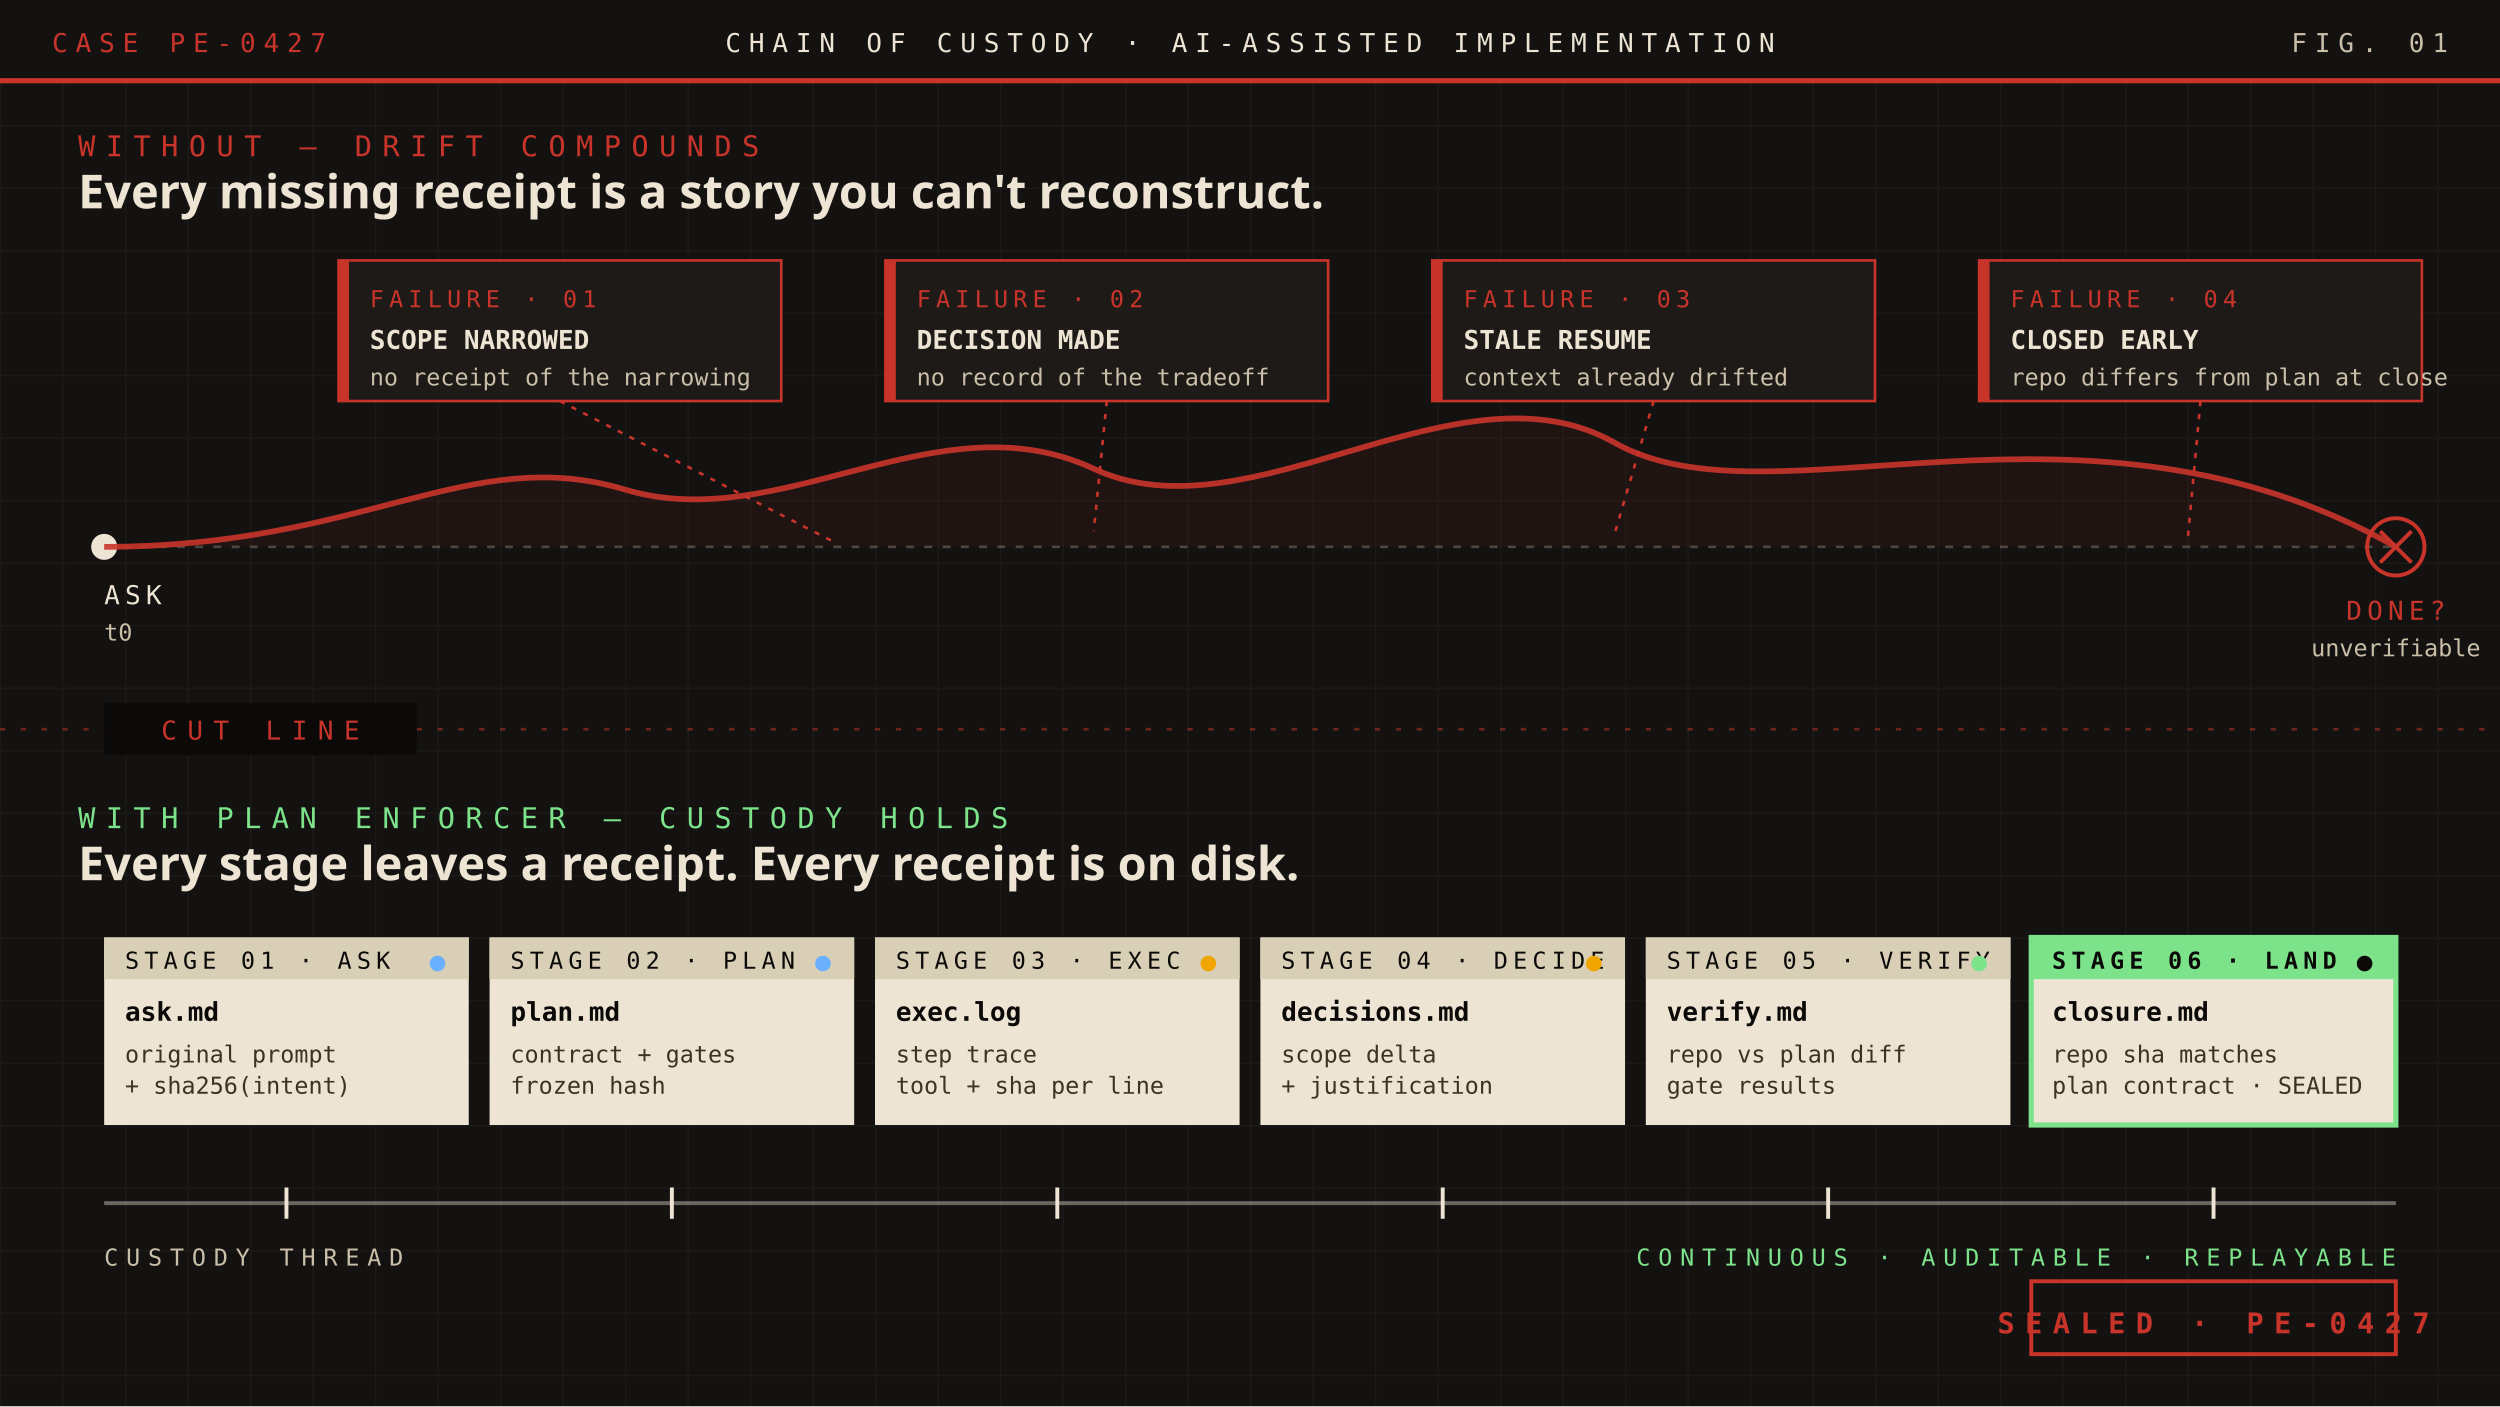
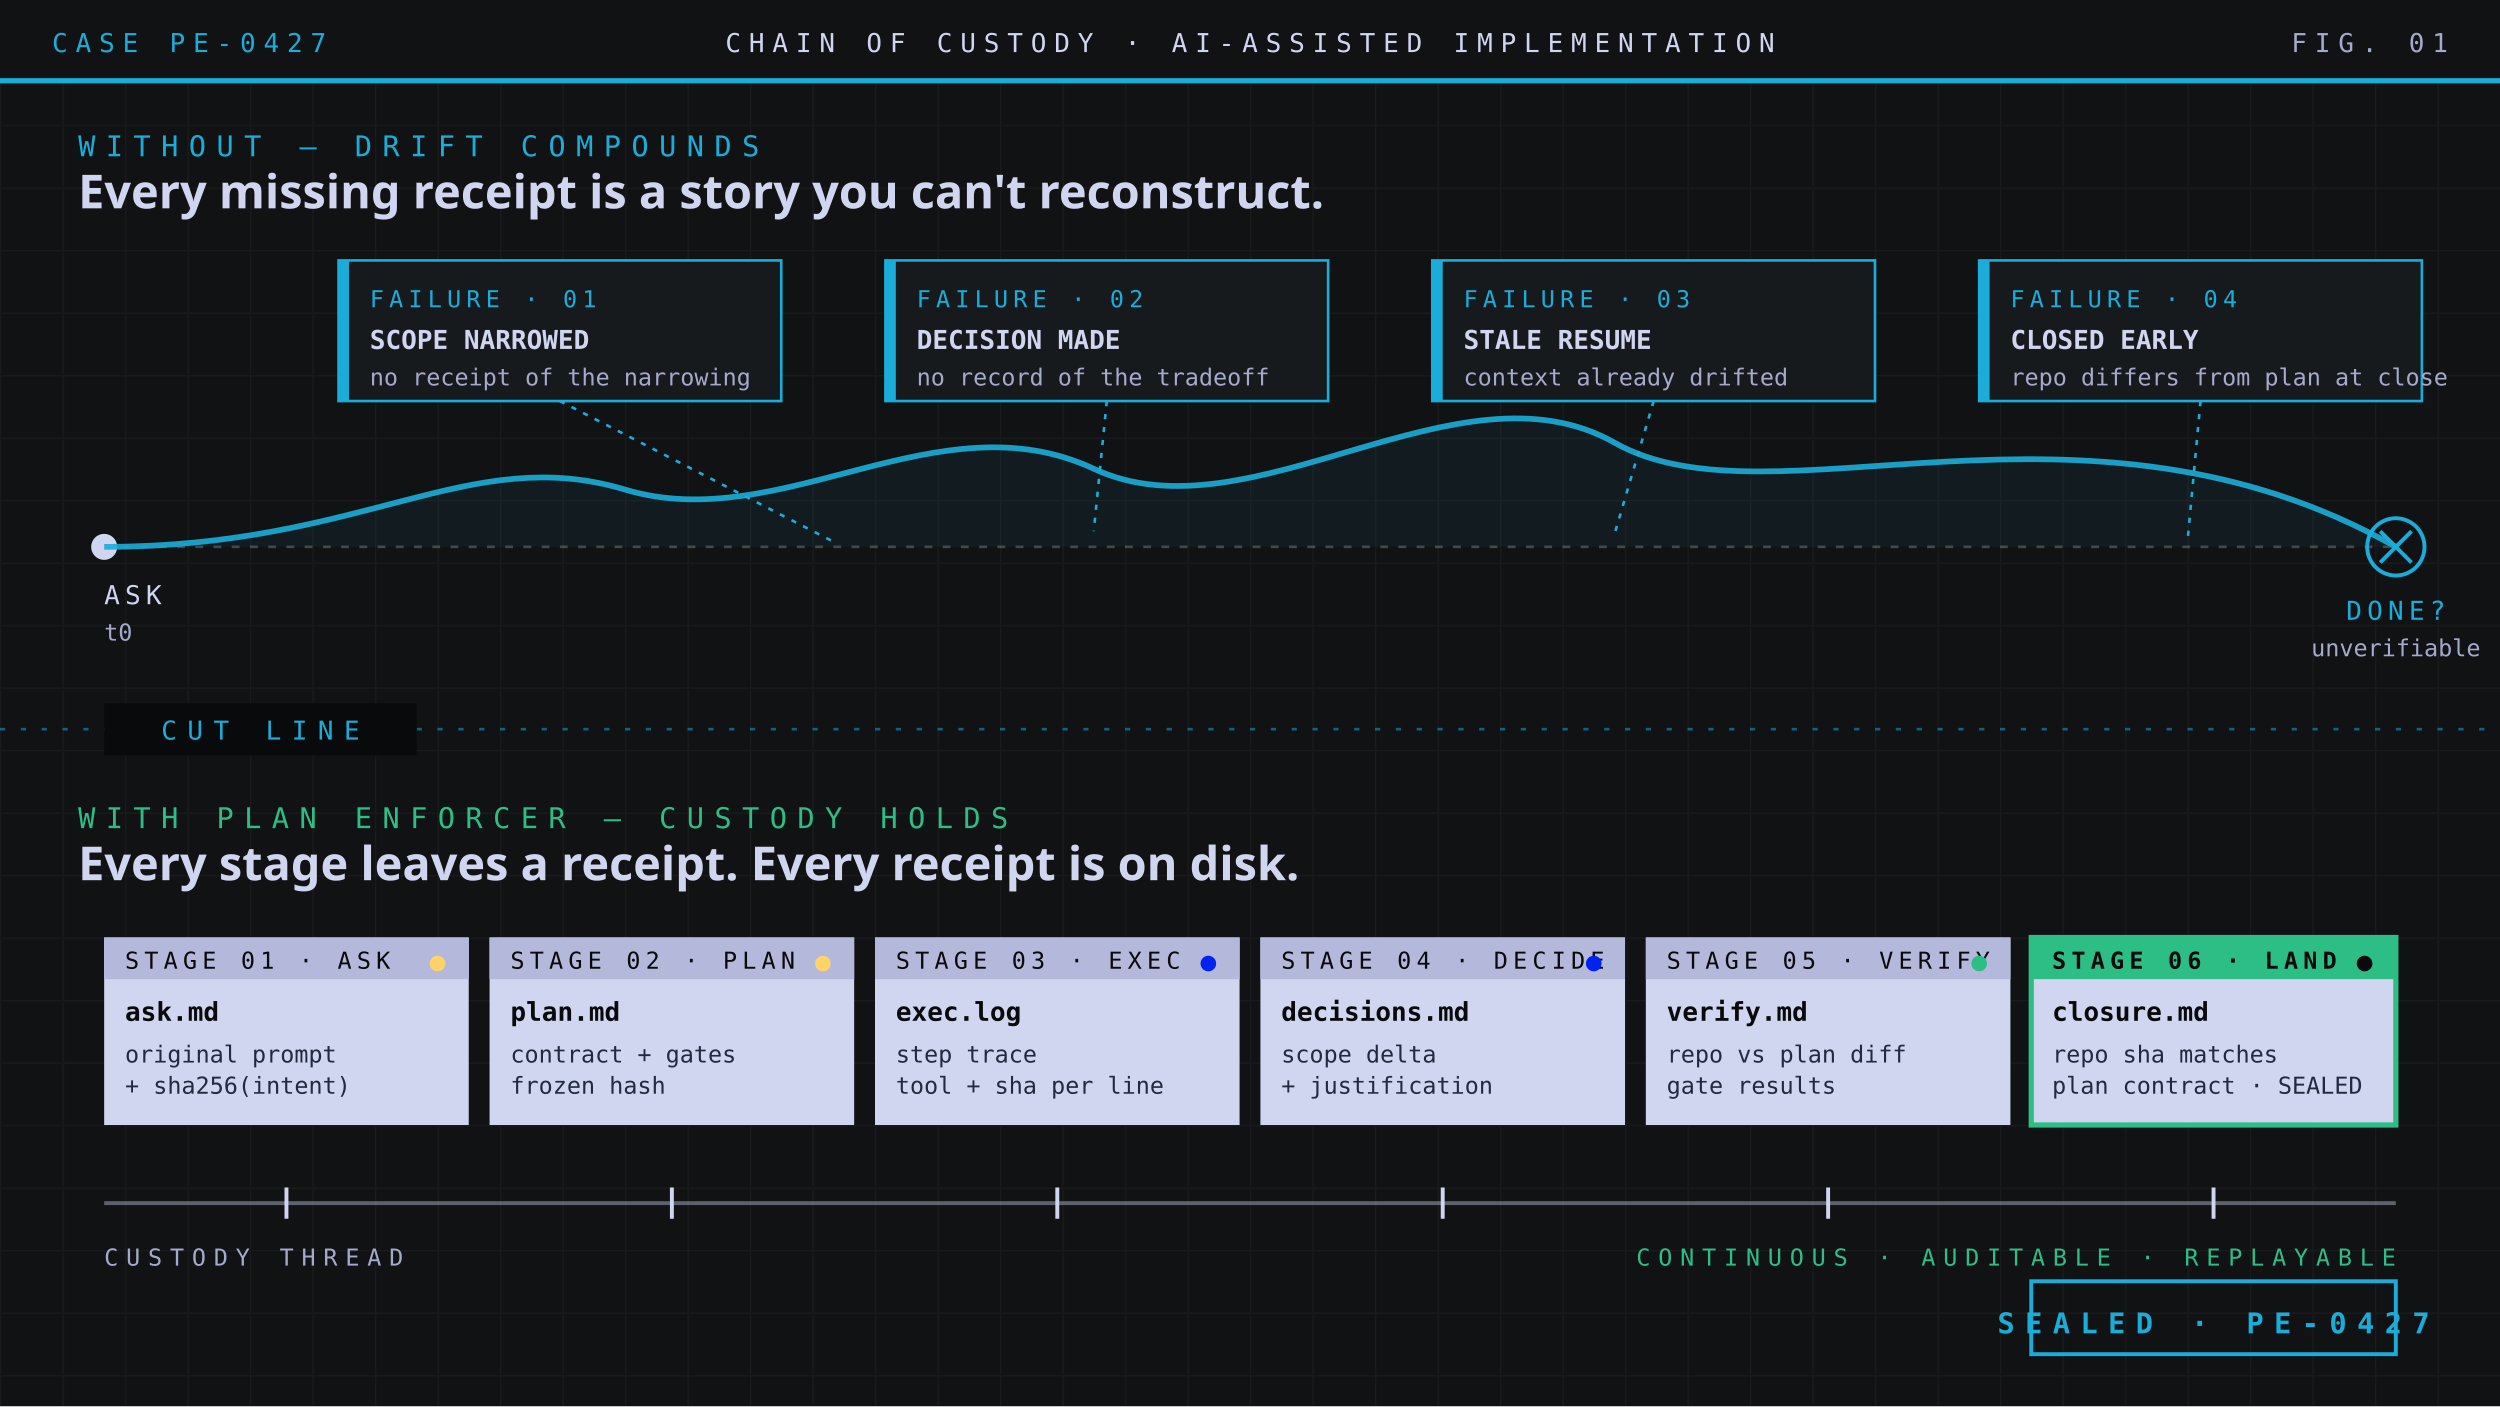
<svg xmlns="http://www.w3.org/2000/svg" viewBox="0 0 960 540" role="img" aria-label="Drift compounds without receipts; Plan Enforcer anchors every stage to a file on disk">
  <defs>
    <pattern id="gridp" width="24" height="24" patternUnits="userSpaceOnUse">
      <path d="M24 0H0V24" fill="none" stroke="rgba(237,228,211,.04)" stroke-width="1" />
    </pattern>
  </defs>
-   <rect width="960" height="540" fill="#141211" />
+   <rect width="960" height="540" fill="#111214" />
  <rect width="960" height="540" fill="url(#gridp)" />
-   <rect x="0" y="0" width="960" height="30" fill="#141211" />
-   <rect x="0" y="30" width="960" height="2" fill="#c9342a" />
+   <rect x="0" y="0" width="960" height="30" fill="#111214" />
+   <rect x="0" y="30" width="960" height="2" fill="#1aadd9" />
  <g font-family="ui-monospace,Menlo,Consolas,monospace" font-size="10" letter-spacing="3">
-     <text x="20" y="20" fill="#c9342a">CASE PE-0427</text>
-     <text x="480" y="20" text-anchor="middle" fill="#ede4d3">CHAIN OF CUSTODY · AI-ASSISTED IMPLEMENTATION</text>
-     <text x="940" y="20" text-anchor="end" fill="#c9bfa8">FIG. 01</text>
+     <text x="20" y="20" fill="#1aadd9">CASE PE-0427</text>
+     <text x="480" y="20" text-anchor="middle" fill="#d0d6f0">CHAIN OF CUSTODY · AI-ASSISTED IMPLEMENTATION</text>
+     <text x="940" y="20" text-anchor="end" fill="#a5aacc">FIG. 01</text>
  </g>
  <g font-family="ui-monospace,Menlo,Consolas,monospace">
-     <text x="30" y="60" font-size="11" letter-spacing="4" fill="#c9342a">WITHOUT — DRIFT COMPOUNDS</text>
-     <text x="30" y="80" font-family="ui-sans-serif,system-ui,sans-serif" font-size="18" font-weight="700" fill="#ede4d3">Every missing receipt is a story you can't reconstruct.</text>
+     <text x="30" y="60" font-size="11" letter-spacing="4" fill="#1aadd9">WITHOUT — DRIFT COMPOUNDS</text>
+     <text x="30" y="80" font-family="ui-sans-serif,system-ui,sans-serif" font-size="18" font-weight="700" fill="#d0d6f0">Every missing receipt is a story you can't reconstruct.</text>
  </g>
  <g transform="translate(0,210)">
    <line x1="40" y1="0" x2="920" y2="0" stroke="rgba(237,228,211,.25)" stroke-dasharray="3 4" />
-     <circle cx="40" cy="0" r="5" fill="#ede4d3" />
-     <text x="40" y="22" font-family="ui-monospace,Menlo,Consolas,monospace" font-size="10" letter-spacing="2" fill="#ede4d3">ASK</text>
-     <text x="40" y="36" font-family="ui-monospace,Menlo,Consolas,monospace" font-size="9" fill="#c9bfa8">t0</text>
+     <circle cx="40" cy="0" r="5" fill="#d0d6f0" />
+     <text x="40" y="22" font-family="ui-monospace,Menlo,Consolas,monospace" font-size="10" letter-spacing="2" fill="#d0d6f0">ASK</text>
+     <text x="40" y="36" font-family="ui-monospace,Menlo,Consolas,monospace" font-size="9" fill="#a5aacc">t0</text>
    <g transform="translate(920,0)">
-       <circle r="11" fill="none" stroke="#c9342a" stroke-width="1.5" />
-       <line x1="-6" y1="-6" x2="6" y2="6" stroke="#c9342a" stroke-width="1.5" />
-       <line x1="-6" y1="6" x2="6" y2="-6" stroke="#c9342a" stroke-width="1.5" />
-       <text x="0" y="28" text-anchor="middle" font-family="ui-monospace,Menlo,Consolas,monospace" font-size="10" letter-spacing="2" fill="#c9342a">DONE?</text>
-       <text x="0" y="42" text-anchor="middle" font-family="ui-monospace,Menlo,Consolas,monospace" font-size="9" fill="#c9bfa8">unverifiable</text>
+       <circle r="11" fill="none" stroke="#1aadd9" stroke-width="1.5" />
+       <line x1="-6" y1="-6" x2="6" y2="6" stroke="#1aadd9" stroke-width="1.5" />
+       <line x1="-6" y1="6" x2="6" y2="-6" stroke="#1aadd9" stroke-width="1.5" />
+       <text x="0" y="28" text-anchor="middle" font-family="ui-monospace,Menlo,Consolas,monospace" font-size="10" letter-spacing="2" fill="#1aadd9">DONE?</text>
+       <text x="0" y="42" text-anchor="middle" font-family="ui-monospace,Menlo,Consolas,monospace" font-size="9" fill="#a5aacc">unverifiable</text>
    </g>
-     <path d="M40 0 C 140 0, 180 -40, 240 -22 S 360 -58, 420 -30 S 560 -74, 620 -40 S 800 -68, 920 0" fill="none" stroke="#c9342a" stroke-width="2.2" opacity=".9" />
-     <path d="M40 0 C 140 0, 180 -40, 240 -22 S 360 -58, 420 -30 S 560 -74, 620 -40 S 800 -68, 920 0 L 920 0 L 40 0 Z" fill="#c9342a" opacity=".06" />
+     <path d="M40 0 C 140 0, 180 -40, 240 -22 S 360 -58, 420 -30 S 560 -74, 620 -40 S 800 -68, 920 0" fill="none" stroke="#1aadd9" stroke-width="2.2" opacity=".9" />
+     <path d="M40 0 C 140 0, 180 -40, 240 -22 S 360 -58, 420 -30 S 560 -74, 620 -40 S 800 -68, 920 0 L 920 0 L 40 0 Z" fill="#1aadd9" opacity=".06" />
  </g>
  <g font-family="ui-monospace,Menlo,Consolas,monospace" font-size="10">
    <g transform="translate(130,100)">
-       <rect width="170" height="54" fill="#1d1a18" stroke="#c9342a" stroke-width="1" />
-       <rect x="0" y="0" width="4" height="54" fill="#c9342a" />
-       <text x="12" y="18" fill="#c9342a" font-size="9" letter-spacing="2">FAILURE · 01</text>
-       <text x="12" y="34" fill="#ede4d3" font-weight="700">SCOPE NARROWED</text>
-       <text x="12" y="48" fill="#c9bfa8" font-size="9">no receipt of the narrowing</text>
-       <line x1="85" y1="54" x2="190" y2="108" stroke="#c9342a" stroke-dasharray="2 3" />
+       <rect width="170" height="54" fill="#171a1d" stroke="#1aadd9" stroke-width="1" />
+       <rect x="0" y="0" width="4" height="54" fill="#1aadd9" />
+       <text x="12" y="18" fill="#1aadd9" font-size="9" letter-spacing="2">FAILURE · 01</text>
+       <text x="12" y="34" fill="#d0d6f0" font-weight="700">SCOPE NARROWED</text>
+       <text x="12" y="48" fill="#a5aacc" font-size="9">no receipt of the narrowing</text>
+       <line x1="85" y1="54" x2="190" y2="108" stroke="#1aadd9" stroke-dasharray="2 3" />
    </g>
    <g transform="translate(340,100)">
-       <rect width="170" height="54" fill="#1d1a18" stroke="#c9342a" stroke-width="1" />
-       <rect x="0" y="0" width="4" height="54" fill="#c9342a" />
-       <text x="12" y="18" fill="#c9342a" font-size="9" letter-spacing="2">FAILURE · 02</text>
-       <text x="12" y="34" fill="#ede4d3" font-weight="700">DECISION MADE</text>
-       <text x="12" y="48" fill="#c9bfa8" font-size="9">no record of the tradeoff</text>
-       <line x1="85" y1="54" x2="80" y2="104" stroke="#c9342a" stroke-dasharray="2 3" />
+       <rect width="170" height="54" fill="#171a1d" stroke="#1aadd9" stroke-width="1" />
+       <rect x="0" y="0" width="4" height="54" fill="#1aadd9" />
+       <text x="12" y="18" fill="#1aadd9" font-size="9" letter-spacing="2">FAILURE · 02</text>
+       <text x="12" y="34" fill="#d0d6f0" font-weight="700">DECISION MADE</text>
+       <text x="12" y="48" fill="#a5aacc" font-size="9">no record of the tradeoff</text>
+       <line x1="85" y1="54" x2="80" y2="104" stroke="#1aadd9" stroke-dasharray="2 3" />
    </g>
    <g transform="translate(550,100)">
-       <rect width="170" height="54" fill="#1d1a18" stroke="#c9342a" stroke-width="1" />
-       <rect x="0" y="0" width="4" height="54" fill="#c9342a" />
-       <text x="12" y="18" fill="#c9342a" font-size="9" letter-spacing="2">FAILURE · 03</text>
-       <text x="12" y="34" fill="#ede4d3" font-weight="700">STALE RESUME</text>
-       <text x="12" y="48" fill="#c9bfa8" font-size="9">context already drifted</text>
-       <line x1="85" y1="54" x2="70" y2="105" stroke="#c9342a" stroke-dasharray="2 3" />
+       <rect width="170" height="54" fill="#171a1d" stroke="#1aadd9" stroke-width="1" />
+       <rect x="0" y="0" width="4" height="54" fill="#1aadd9" />
+       <text x="12" y="18" fill="#1aadd9" font-size="9" letter-spacing="2">FAILURE · 03</text>
+       <text x="12" y="34" fill="#d0d6f0" font-weight="700">STALE RESUME</text>
+       <text x="12" y="48" fill="#a5aacc" font-size="9">context already drifted</text>
+       <line x1="85" y1="54" x2="70" y2="105" stroke="#1aadd9" stroke-dasharray="2 3" />
    </g>
    <g transform="translate(760,100)">
-       <rect width="170" height="54" fill="#1d1a18" stroke="#c9342a" stroke-width="1" />
-       <rect x="0" y="0" width="4" height="54" fill="#c9342a" />
-       <text x="12" y="18" fill="#c9342a" font-size="9" letter-spacing="2">FAILURE · 04</text>
-       <text x="12" y="34" fill="#ede4d3" font-weight="700">CLOSED EARLY</text>
-       <text x="12" y="48" fill="#c9bfa8" font-size="9">repo differs from plan at close</text>
-       <line x1="85" y1="54" x2="80" y2="108" stroke="#c9342a" stroke-dasharray="2 3" />
+       <rect width="170" height="54" fill="#171a1d" stroke="#1aadd9" stroke-width="1" />
+       <rect x="0" y="0" width="4" height="54" fill="#1aadd9" />
+       <text x="12" y="18" fill="#1aadd9" font-size="9" letter-spacing="2">FAILURE · 04</text>
+       <text x="12" y="34" fill="#d0d6f0" font-weight="700">CLOSED EARLY</text>
+       <text x="12" y="48" fill="#a5aacc" font-size="9">repo differs from plan at close</text>
+       <line x1="85" y1="54" x2="80" y2="108" stroke="#1aadd9" stroke-dasharray="2 3" />
    </g>
  </g>
-   <line x1="0" y1="280" x2="960" y2="280" stroke="#c9342a" stroke-dasharray="2 6" opacity=".5" />
-   <rect x="40" y="270" width="120" height="20" fill="#0b0a09" />
-   <text x="100" y="284" text-anchor="middle" font-family="ui-monospace,Menlo,Consolas,monospace" font-size="10" letter-spacing="4" fill="#c9342a">CUT LINE</text>
+   <line x1="0" y1="280" x2="960" y2="280" stroke="#1aadd9" stroke-dasharray="2 6" opacity=".5" />
+   <rect x="40" y="270" width="120" height="20" fill="#090a0b" />
+   <text x="100" y="284" text-anchor="middle" font-family="ui-monospace,Menlo,Consolas,monospace" font-size="10" letter-spacing="4" fill="#1aadd9">CUT LINE</text>
  <g font-family="ui-monospace,Menlo,Consolas,monospace">
-     <text x="30" y="318" font-size="11" letter-spacing="4" fill="#7de38a">WITH PLAN ENFORCER — CUSTODY HOLDS</text>
-     <text x="30" y="338" font-family="ui-sans-serif,system-ui,sans-serif" font-size="18" font-weight="700" fill="#ede4d3">Every stage leaves a receipt. Every receipt is on disk.</text>
+     <text x="30" y="318" font-size="11" letter-spacing="4" fill="#2dbe86">WITH PLAN ENFORCER — CUSTODY HOLDS</text>
+     <text x="30" y="338" font-family="ui-sans-serif,system-ui,sans-serif" font-size="18" font-weight="700" fill="#d0d6f0">Every stage leaves a receipt. Every receipt is on disk.</text>
  </g>
  <g font-family="ui-monospace,Menlo,Consolas,monospace" font-size="9">
    <g transform="translate(40,360)">
-       <rect width="140" height="72" fill="#ede4d3" />
-       <rect y="0" width="140" height="16" fill="#d9cfb7" />
-       <text x="8" y="12" font-size="9" letter-spacing="2" fill="#0b0a09">STAGE 01 · ASK</text>
-       <text x="8" y="32" font-size="10" font-weight="700" fill="#0b0a09">ask.md</text>
-       <text x="8" y="48" font-size="9" fill="#3d3224">original prompt</text>
-       <text x="8" y="60" font-size="9" fill="#3d3224">+ sha256(intent)</text>
-       <circle cx="128" cy="10" r="3" fill="#6ab0ff" />
+       <rect width="140" height="72" fill="#d0d6f0" />
+       <rect y="0" width="140" height="16" fill="#b4b9dc" />
+       <text x="8" y="12" font-size="9" letter-spacing="2" fill="#090a0b">STAGE 01 · ASK</text>
+       <text x="8" y="32" font-size="10" font-weight="700" fill="#090a0b">ask.md</text>
+       <text x="8" y="48" font-size="9" fill="#212a3f">original prompt</text>
+       <text x="8" y="60" font-size="9" fill="#212a3f">+ sha256(intent)</text>
+       <circle cx="128" cy="10" r="3" fill="#ffd26a" />
    </g>
    <g transform="translate(188,360)">
-       <rect width="140" height="72" fill="#ede4d3" />
-       <rect y="0" width="140" height="16" fill="#d9cfb7" />
-       <text x="8" y="12" font-size="9" letter-spacing="2" fill="#0b0a09">STAGE 02 · PLAN</text>
-       <text x="8" y="32" font-size="10" font-weight="700" fill="#0b0a09">plan.md</text>
-       <text x="8" y="48" font-size="9" fill="#3d3224">contract + gates</text>
-       <text x="8" y="60" font-size="9" fill="#3d3224">frozen hash</text>
-       <circle cx="128" cy="10" r="3" fill="#6ab0ff" />
+       <rect width="140" height="72" fill="#d0d6f0" />
+       <rect y="0" width="140" height="16" fill="#b4b9dc" />
+       <text x="8" y="12" font-size="9" letter-spacing="2" fill="#090a0b">STAGE 02 · PLAN</text>
+       <text x="8" y="32" font-size="10" font-weight="700" fill="#090a0b">plan.md</text>
+       <text x="8" y="48" font-size="9" fill="#212a3f">contract + gates</text>
+       <text x="8" y="60" font-size="9" fill="#212a3f">frozen hash</text>
+       <circle cx="128" cy="10" r="3" fill="#ffd26a" />
    </g>
    <g transform="translate(336,360)">
-       <rect width="140" height="72" fill="#ede4d3" />
-       <rect y="0" width="140" height="16" fill="#d9cfb7" />
-       <text x="8" y="12" font-size="9" letter-spacing="2" fill="#0b0a09">STAGE 03 · EXEC</text>
-       <text x="8" y="32" font-size="10" font-weight="700" fill="#0b0a09">exec.log</text>
-       <text x="8" y="48" font-size="9" fill="#3d3224">step trace</text>
-       <text x="8" y="60" font-size="9" fill="#3d3224">tool + sha per line</text>
-       <circle cx="128" cy="10" r="3" fill="#f0a500" />
+       <rect width="140" height="72" fill="#d0d6f0" />
+       <rect y="0" width="140" height="16" fill="#b4b9dc" />
+       <text x="8" y="12" font-size="9" letter-spacing="2" fill="#090a0b">STAGE 03 · EXEC</text>
+       <text x="8" y="32" font-size="10" font-weight="700" fill="#090a0b">exec.log</text>
+       <text x="8" y="48" font-size="9" fill="#212a3f">step trace</text>
+       <text x="8" y="60" font-size="9" fill="#212a3f">tool + sha per line</text>
+       <circle cx="128" cy="10" r="3" fill="#0023f0" />
    </g>
    <g transform="translate(484,360)">
-       <rect width="140" height="72" fill="#ede4d3" />
-       <rect y="0" width="140" height="16" fill="#d9cfb7" />
-       <text x="8" y="12" font-size="9" letter-spacing="2" fill="#0b0a09">STAGE 04 · DECIDE</text>
-       <text x="8" y="32" font-size="10" font-weight="700" fill="#0b0a09">decisions.md</text>
-       <text x="8" y="48" font-size="9" fill="#3d3224">scope delta</text>
-       <text x="8" y="60" font-size="9" fill="#3d3224">+ justification</text>
-       <circle cx="128" cy="10" r="3" fill="#f0a500" />
+       <rect width="140" height="72" fill="#d0d6f0" />
+       <rect y="0" width="140" height="16" fill="#b4b9dc" />
+       <text x="8" y="12" font-size="9" letter-spacing="2" fill="#090a0b">STAGE 04 · DECIDE</text>
+       <text x="8" y="32" font-size="10" font-weight="700" fill="#090a0b">decisions.md</text>
+       <text x="8" y="48" font-size="9" fill="#212a3f">scope delta</text>
+       <text x="8" y="60" font-size="9" fill="#212a3f">+ justification</text>
+       <circle cx="128" cy="10" r="3" fill="#0023f0" />
    </g>
    <g transform="translate(632,360)">
-       <rect width="140" height="72" fill="#ede4d3" />
-       <rect y="0" width="140" height="16" fill="#d9cfb7" />
-       <text x="8" y="12" font-size="9" letter-spacing="2" fill="#0b0a09">STAGE 05 · VERIFY</text>
-       <text x="8" y="32" font-size="10" font-weight="700" fill="#0b0a09">verify.md</text>
-       <text x="8" y="48" font-size="9" fill="#3d3224">repo vs plan diff</text>
-       <text x="8" y="60" font-size="9" fill="#3d3224">gate results</text>
-       <circle cx="128" cy="10" r="3" fill="#7de38a" />
+       <rect width="140" height="72" fill="#d0d6f0" />
+       <rect y="0" width="140" height="16" fill="#b4b9dc" />
+       <text x="8" y="12" font-size="9" letter-spacing="2" fill="#090a0b">STAGE 05 · VERIFY</text>
+       <text x="8" y="32" font-size="10" font-weight="700" fill="#090a0b">verify.md</text>
+       <text x="8" y="48" font-size="9" fill="#212a3f">repo vs plan diff</text>
+       <text x="8" y="60" font-size="9" fill="#212a3f">gate results</text>
+       <circle cx="128" cy="10" r="3" fill="#2dbe86" />
    </g>
    <g transform="translate(780,360)">
-       <rect width="140" height="72" fill="#ede4d3" stroke="#7de38a" stroke-width="2" />
-       <rect y="0" width="140" height="16" fill="#7de38a" />
-       <text x="8" y="12" font-size="9" letter-spacing="2" fill="#0b0a09" font-weight="700">STAGE 06 · LAND</text>
-       <text x="8" y="32" font-size="10" font-weight="700" fill="#0b0a09">closure.md</text>
-       <text x="8" y="48" font-size="9" fill="#3d3224">repo sha matches</text>
-       <text x="8" y="60" font-size="9" fill="#3d3224">plan contract · SEALED</text>
-       <circle cx="128" cy="10" r="3" fill="#0b0a09" />
+       <rect width="140" height="72" fill="#d0d6f0" stroke="#2dbe86" stroke-width="2" />
+       <rect y="0" width="140" height="16" fill="#2dbe86" />
+       <text x="8" y="12" font-size="9" letter-spacing="2" fill="#090a0b" font-weight="700">STAGE 06 · LAND</text>
+       <text x="8" y="32" font-size="10" font-weight="700" fill="#090a0b">closure.md</text>
+       <text x="8" y="48" font-size="9" fill="#212a3f">repo sha matches</text>
+       <text x="8" y="60" font-size="9" fill="#212a3f">plan contract · SEALED</text>
+       <circle cx="128" cy="10" r="3" fill="#090a0b" />
    </g>
  </g>
  <g transform="translate(0,462)">
-     <line x1="40" y1="0" x2="920" y2="0" stroke="#ede4d3" stroke-width="1.5" opacity=".4" />
-     <g stroke="#ede4d3" stroke-width="1.5">
+     <line x1="40" y1="0" x2="920" y2="0" stroke="#d0d6f0" stroke-width="1.5" opacity=".4" />
+     <g stroke="#d0d6f0" stroke-width="1.5">
      <line x1="110" y1="-6" x2="110" y2="6" />
      <line x1="258" y1="-6" x2="258" y2="6" />
      <line x1="406" y1="-6" x2="406" y2="6" />
      <line x1="554" y1="-6" x2="554" y2="6" />
      <line x1="702" y1="-6" x2="702" y2="6" />
      <line x1="850" y1="-6" x2="850" y2="6" />
    </g>
-     <text x="40" y="24" font-family="ui-monospace,Menlo,Consolas,monospace" font-size="9" letter-spacing="3" fill="#c9bfa8">CUSTODY THREAD</text>
-     <text x="920" y="24" text-anchor="end" font-family="ui-monospace,Menlo,Consolas,monospace" font-size="9" letter-spacing="3" fill="#7de38a">CONTINUOUS · AUDITABLE · REPLAYABLE</text>
+     <text x="40" y="24" font-family="ui-monospace,Menlo,Consolas,monospace" font-size="9" letter-spacing="3" fill="#a5aacc">CUSTODY THREAD</text>
+     <text x="920" y="24" text-anchor="end" font-family="ui-monospace,Menlo,Consolas,monospace" font-size="9" letter-spacing="3" fill="#2dbe86">CONTINUOUS · AUDITABLE · REPLAYABLE</text>
  </g>
  <g transform="translate(850,508)">
-     <rect x="-70" y="-16" width="140" height="28" fill="none" stroke="#c9342a" stroke-width="1.5" />
-     <text x="0" y="4" text-anchor="middle" font-family="ui-monospace,Menlo,Consolas,monospace" font-size="11" letter-spacing="4" fill="#c9342a" font-weight="700">SEALED · PE-0427</text>
+     <rect x="-70" y="-16" width="140" height="28" fill="none" stroke="#1aadd9" stroke-width="1.5" />
+     <text x="0" y="4" text-anchor="middle" font-family="ui-monospace,Menlo,Consolas,monospace" font-size="11" letter-spacing="4" fill="#1aadd9" font-weight="700">SEALED · PE-0427</text>
  </g>
</svg>
